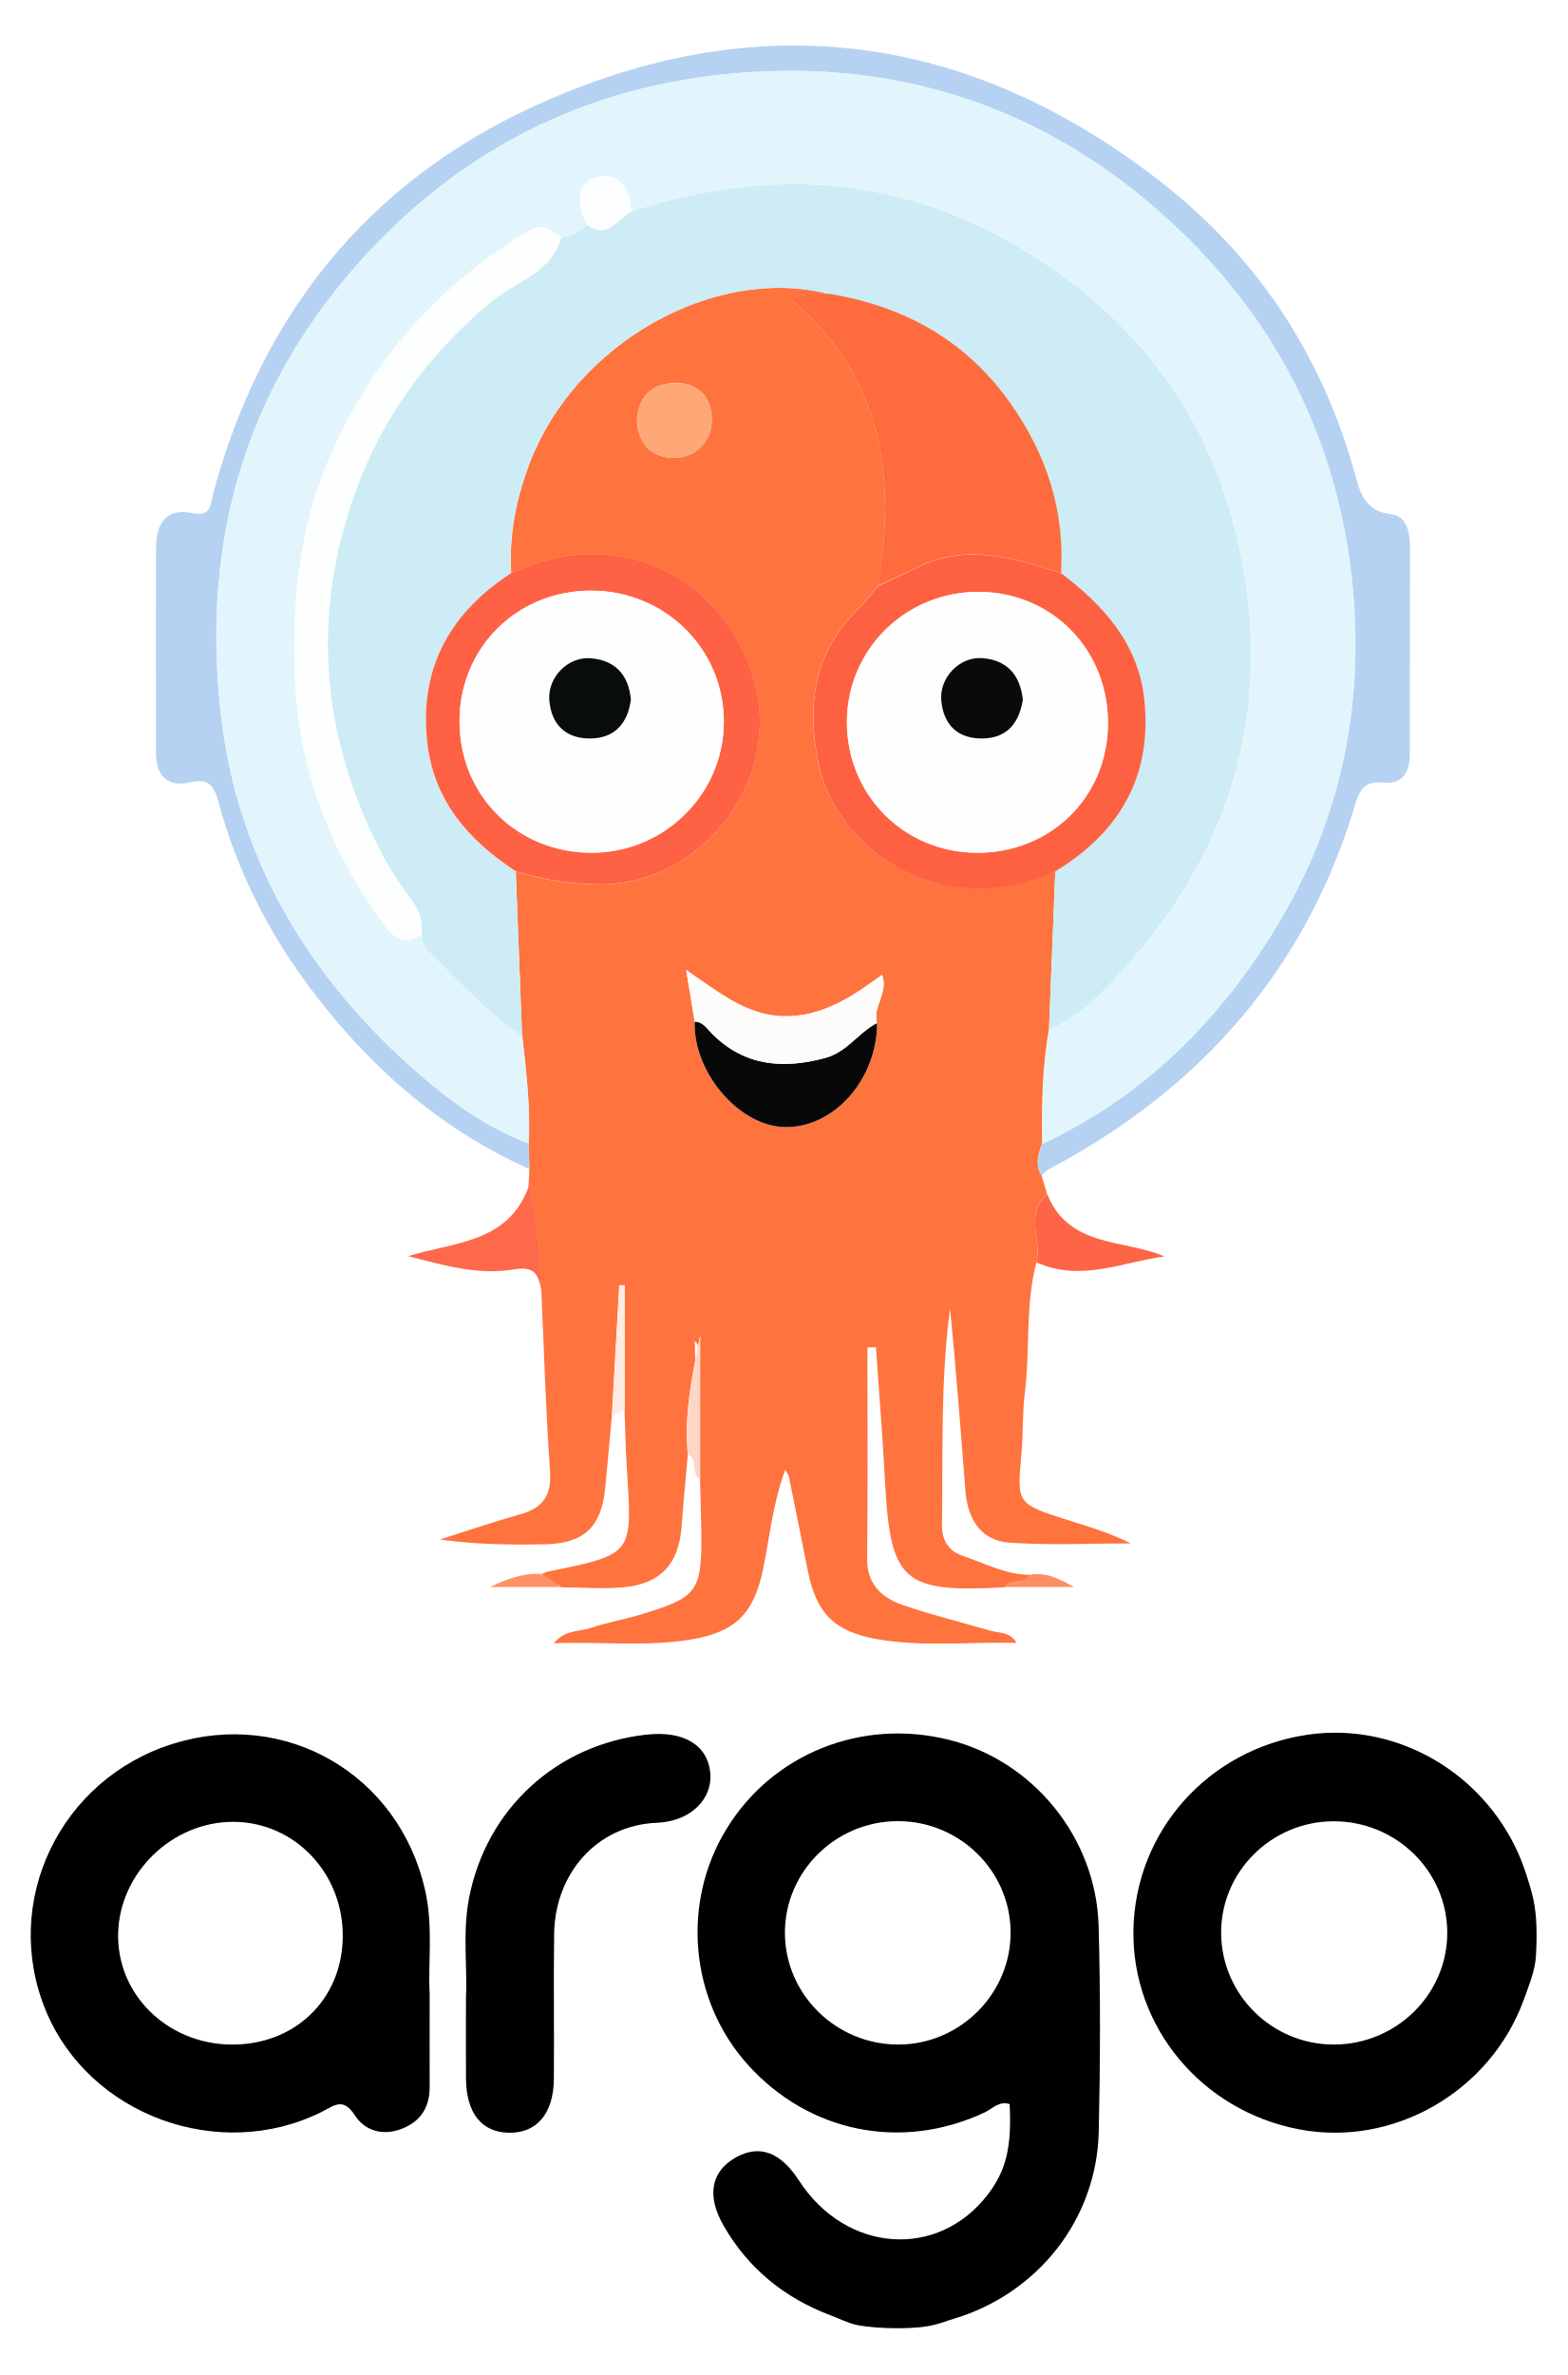
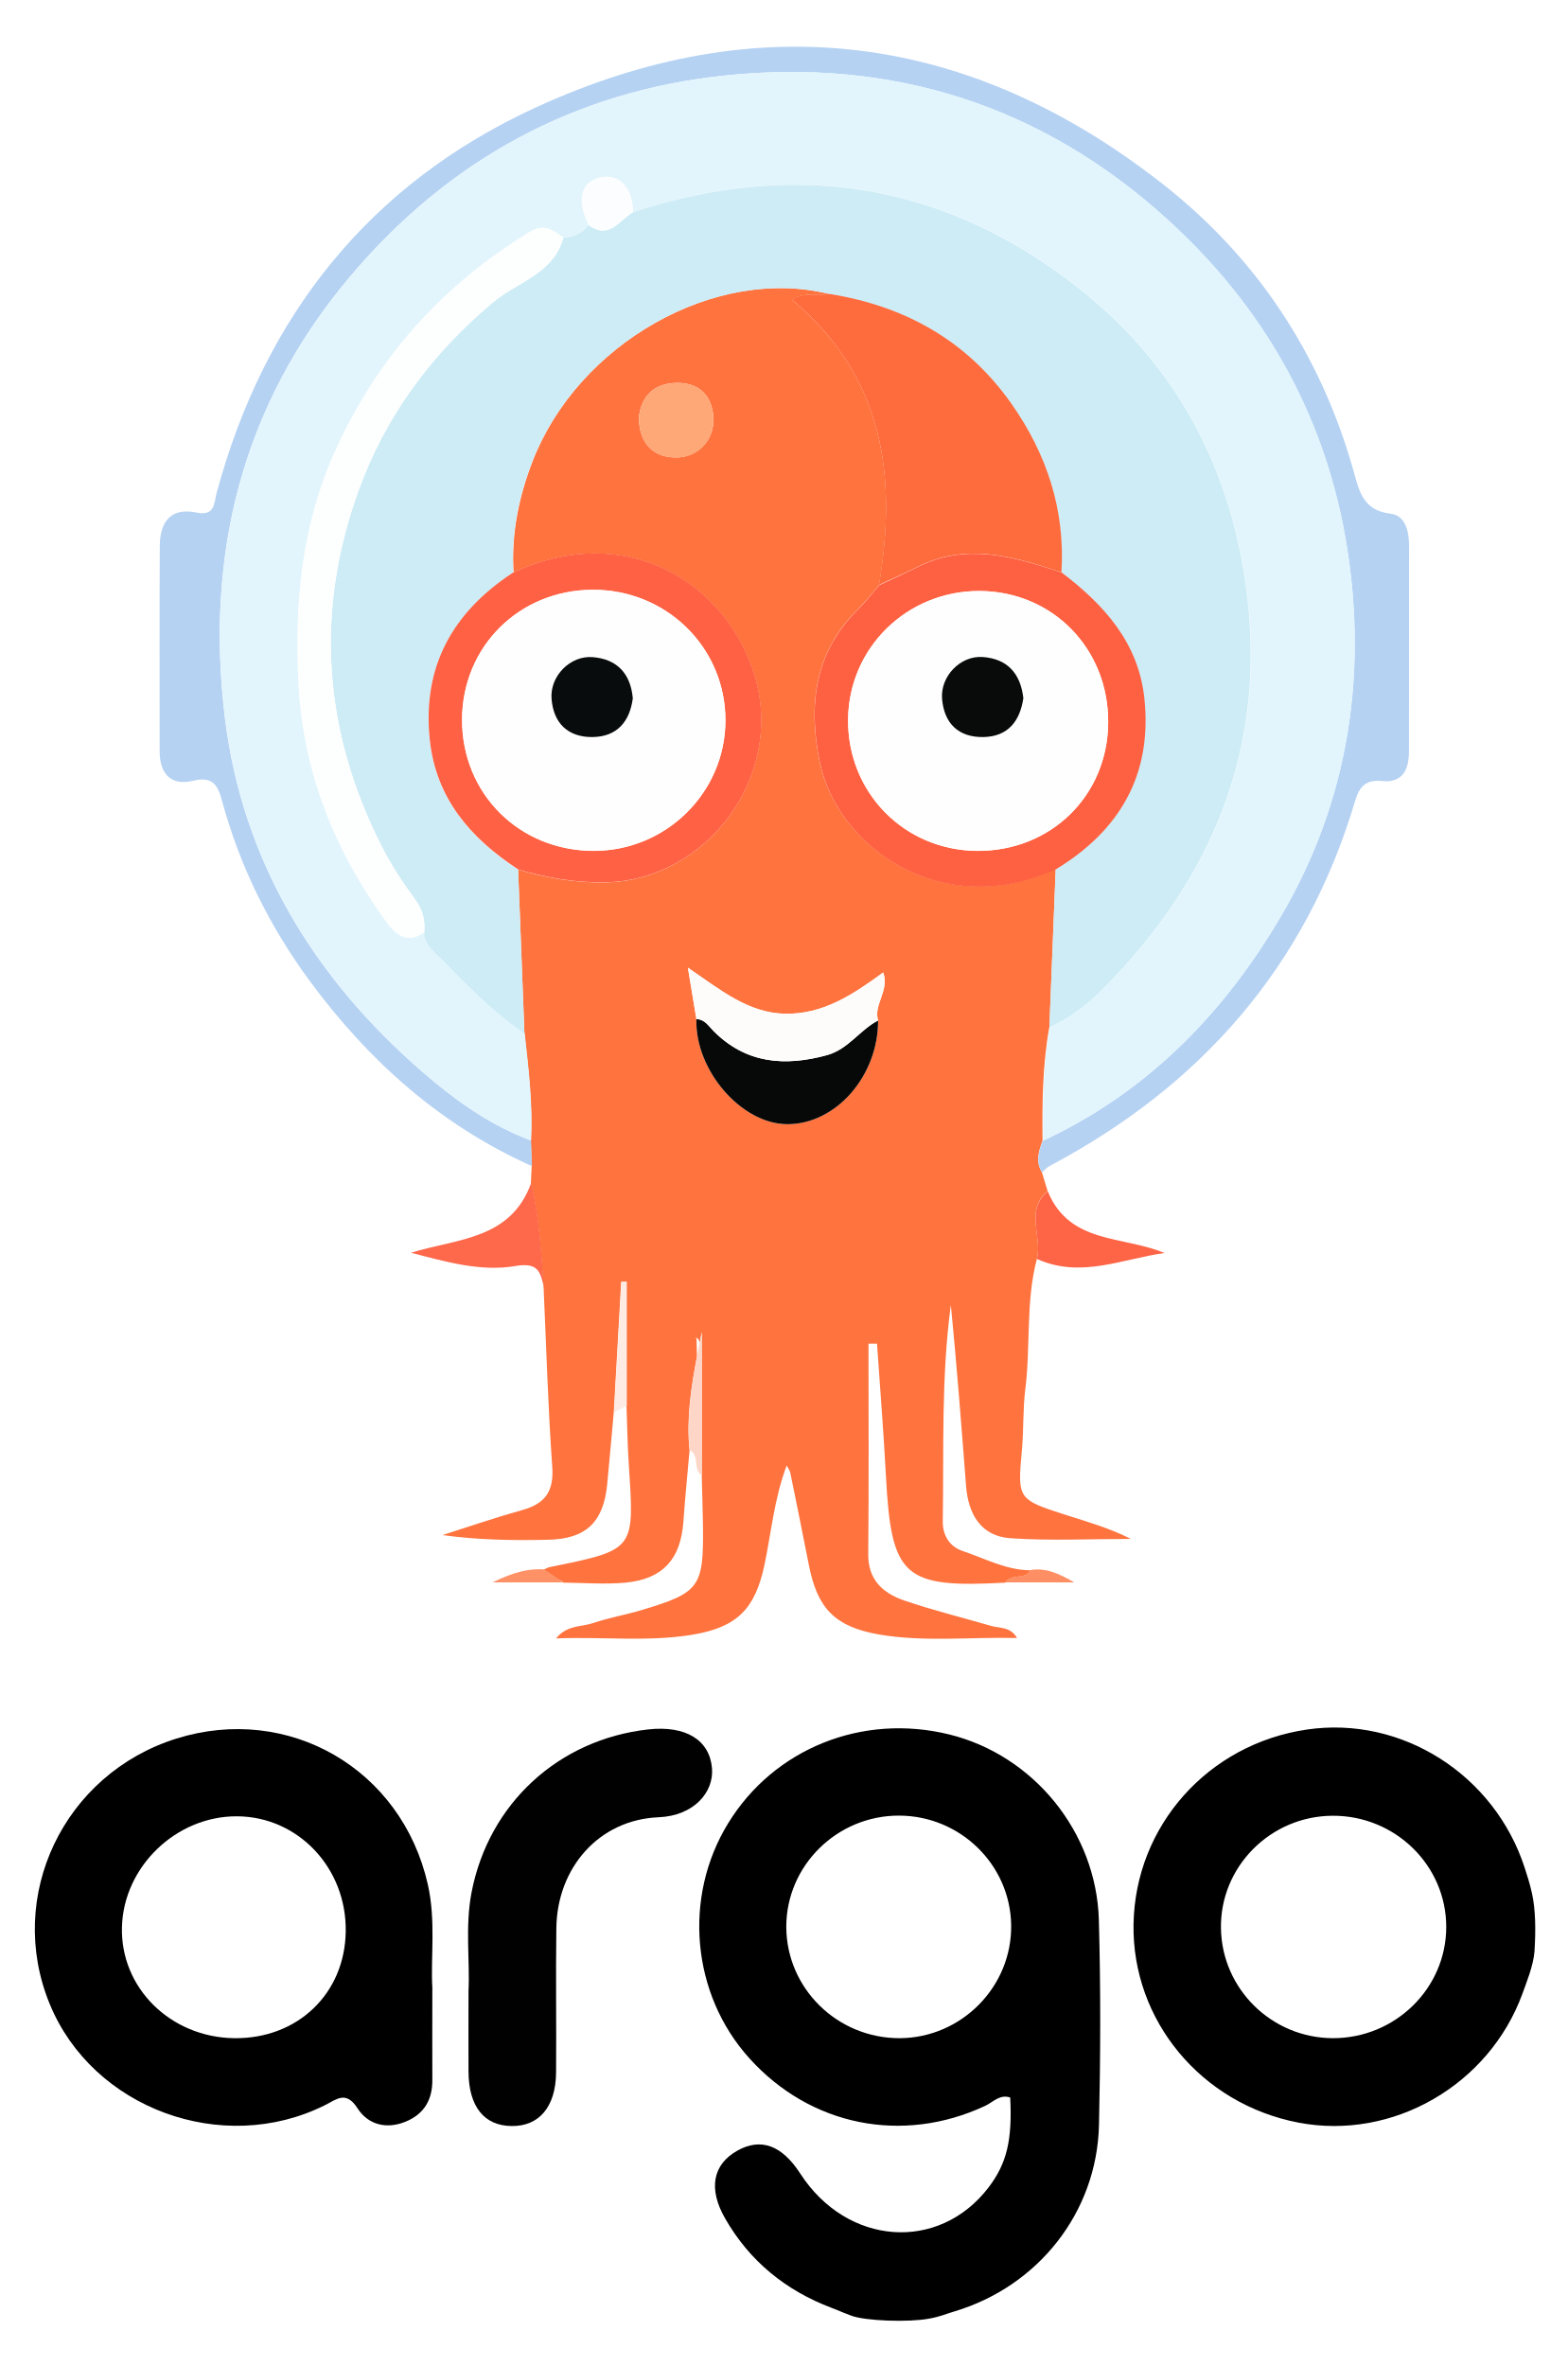
- <svg xmlns="http://www.w3.org/2000/svg" viewBox="9.08 -8.20 1139.84 1726.40">
+ <svg xmlns="http://www.w3.org/2000/svg" viewBox="6.00 -9.20 1144.00 1726.40">
  <style>.st0{fill:#fefefe}</style>
  <path fill="none" d="M744 1395.4c-.7-44.1-37-79.6-81.6-79.8-45.4-.2-82.7 36.5-82.5 81.3.1 44.9 37.4 81.3 82.9 81 45.1-.2 81.9-37.6 81.2-82.5zM178.9 1316c-44.4-.2-82.7 36.7-83.9 80.7-1.2 44.3 35.3 80.6 81.9 81.2 46.3.6 80.9-32.5 81.4-78.1.6-46.2-34.8-83.6-79.4-83.8zm799.7-.4c-45.5.2-82.3 37.4-81.5 82.3.8 44.2 37.1 79.9 81.6 80 45.5.2 82.8-36.4 82.8-81.2-.1-44.8-37.4-81.3-82.9-81.1z" />
  <path d="M514.2 967c.1 0 .2.3.2.9l.3 12.5c.6-3.2 1.2-6.4 1.9-9.7-.5-6.1-5.3-3-2.4-3.7zm262.4-342c-.1.1-.3.1-.4.2.1.1.3.2.4.3-.1-.1 0-.3 0-.5zM611.3 205.2v.1h.3c-.1 0-.2-.1-.3-.1z" class="st0" />
  <path d="M698.8 1256.4c-63.5-15.7-128.1 10.3-161.5 64.9-33 53.9-26.6 124.5 15.4 171.2 44.5 49.5 111.8 63.1 172.2 34.9 5.8-2.7 10.7-8.7 18.3-6.1 1.6 31.1-2.5 48.2-15.8 65.6-36.3 47.5-103.3 42.6-137.4-10.1-13.4-20.7-28.7-26.3-45.8-16.8-18.1 10.1-21.5 27.9-9 49.6 17.9 31.2 44.2 52.5 77.7 65.2 5.9 2.2 5.1 2.2 14.1 5.6 10.3 4 42 5 56.7 2.3 9-1.6 12.7-3.6 18.7-5.3 61.2-18.3 104.1-72.2 105.6-136.1 1.1-49.9 1.3-99.8-.1-149.7-1.9-64.2-47.8-120.1-109.1-135.2zm-119 140.5c-.1-44.8 37.1-81.5 82.5-81.3 44.5.2 80.9 35.8 81.6 79.8.7 44.9-36.1 82.3-81.2 82.6-45.5.2-82.7-36.2-82.9-81.1zm538.9-43.1c-22-68-89.7-111.2-159-101-72.1 10.6-125.2 70.2-126.5 141.9-1.2 70.3 49.4 131.3 120.3 144.9 68.7 13.2 139-27.3 163.4-93.8 2.4-6.7 8.2-20.8 8.9-31.1 1-16 .8-30.3-1.8-42.3-2-8.7-3.4-12.6-5.3-18.6zM978.6 1478c-44.5-.2-80.8-35.8-81.6-80-.8-44.9 36-82.1 81.5-82.3 45.6-.2 82.9 36.2 82.9 81.1 0 44.8-37.2 81.3-82.8 81.2z" />
  <path fill="#fe733e" d="M751.8 1048.3c1.3-14.5.6-29.2 2.4-43.6 4-31.7.2-64.1 8.5-95.4 4.1-16.2-9-35.2 7.8-49.4l-4.2-13.8c-4.7-7.8-2.3-15.4.5-23-.3-27.8 0-55.6 5-83.1 1.5-38.2 3.1-76.4 4.6-114.7-.1-.1-.3-.2-.4-.3-81.7 37.5-158.7-15-171.8-78-8.6-41.4-4-80.5 28.3-112.1 5.4-5.3 10-11.4 15-17.2 13.2-79.1 4-151.7-63.6-208.3 10.1-5.8 19.2-2.5 27.4-4v-.1c-82.9-20.8-183.5 35.9-216.8 122.5-10 26-15.4 52.8-13.7 80.7 82.2-38.1 155.9 7.4 176.2 76.7 21.1 72.1-35.1 148.4-109.8 149.5-21.8.3-42.5-3.3-63.1-9.4 1.5 39.8 3.1 79.6 4.6 119.4 2.9 26.1 6 52.1 4.7 78.4l.6 18.6c-.2 4.1-.4 8.2-.6 12.4 6.1 25 7.4 50.7 9.3 76.3-.2-.7-.3-1.3-.4-2 .1.7.3 1.3.4 2 2 43.5 3.2 87.1 6.3 130.6 1.3 18-5.2 27-21.8 31.6-19.6 5.5-38.9 12.1-58.3 18.3 26 3.6 51.6 4 77.2 3.4 27.7-.6 40.3-12.9 43-40.4 1.7-17.5 3.2-35 4.8-52.5 1.8-31.7 3.6-63.5 5.4-95.2h3.9v90.5c.5 13.7.7 27.5 1.6 41.2 4 63.9 5.9 63.5-57.8 76.4-1.5.3-2.8 1.2-4.2 1.8 3.8 2.5 7.6 5 11.4 7.6 1.2.3 2.2.8 2.8 1.9 15.2.1 30.5 1.4 45.5 0 27.3-2.6 40.2-17.2 42.2-44.3 1.2-17.4 3-34.8 4.5-52.2-2.4-23.1 1.1-45.8 5.4-68.5l-.3-12.5c0-.6-.2-1-.2-.9-2.9.7 1.9-2.4 2.4 3.7.5-2.7 1.1-5.4 1.6-8.1v104.8c.3 12.3.7 24.5.9 36.8.5 44.5-2.3 48.5-44.7 61.2-11.7 3.5-23.9 5.6-35.5 9.5-8.4 2.9-19.1 1.3-27 11.2 34.5-1.3 66.8 2.6 98.9-2.6 33.2-5.4 46.4-18.8 53.2-51.2 5-23.8 7.1-48.3 16.2-72.4 1.3 2.6 2.3 3.8 2.6 5.2 4.6 22.5 9.2 45.1 13.6 67.6 6.2 31.5 19 44.9 51 50.5 33.1 5.7 66.6 1.8 100.9 2.6-4.9-8.4-12.6-7-18.8-8.8-21.3-6.2-43-11.5-63.9-18.7-15.2-5.3-26.1-15-25.9-33.7.5-51.2.2-102.4.2-153.6h6.2c2.2 32.1 4.8 64.1 6.5 96.2 3.9 74.2 12.7 82.3 87.2 78.2 4.2-7 14.5-1.5 18.4-9-17.9-.1-33.5-8.7-49.9-14.2-9.2-3.1-14.4-11.4-14.2-21.6.8-52.6-1.2-105.4 5.9-157.8 4.3 44 7.7 88.1 11.1 132.1 1.6 20.6 10.9 36.7 32.5 38.1 29.2 2 58.5.5 87.8.5-15.5-7.8-31.4-12.4-47.2-17.4-35.8-11.5-35.6-11.6-32.3-48zM526.6 298c-.3 14.7-11.7 26.3-26.6 26.6-15.7.3-27.5-8.7-27.8-29.1 1.7-14.8 10-24.9 27.6-25.3 18.7-.3 27.1 12.3 26.8 27.8zm120.2 437.4c.1 40.5-30.9 75.8-66.3 75.7-33.4-.1-67.5-39.5-66.3-76.7-1.8-11-3.7-22.1-6.2-37.5 23.9 16.3 44 33 70.9 33.6 27.5.5 49.1-13.6 71.6-30.1 4.8 13.2-7.3 23.5-3.7 35z" />
  <path fill="#b5d2f3" d="M393.5 823c-2-.7-3.9-1.6-5.8-2.3-27.4-11.2-51.1-28.4-73.1-47.5-79.4-68.6-131.8-154.5-144.5-258.7-14.4-118.4 12.1-227.7 91.1-321.6 72.1-85.6 164-135.5 273.7-147 121.9-12.7 231.4 21.4 323.6 105.6 76.9 70.2 121.8 157.2 133.3 259.5 9.8 87.1-5.9 171.3-50.7 247.8-40.7 69.5-94.9 125.9-168.2 161.6-2 1-4 2-6 2.9-2.8 7.6-5.3 15.2-.5 23 1.7-1.5 3.2-3.4 5.2-4.5C882.3 783.2 959.1 696.1 995 574.9c3.1-10.3 7.9-15.4 19.4-14.2 15.6 1.6 19.8-8.8 19.8-21.8.1-49.9.1-99.7.1-149.6 0-10.7-2.6-22.5-13.7-23.7-20.4-2.4-22.9-17.3-27-31.8-24-84.4-70.2-154.6-138.8-208.5C713.8 14.6 559-5.4 396.6 69.4 275.9 124.9 199 221.2 164.2 350.1c-2.2 8-1.2 17.5-14.8 14.7-19.4-4-26.7 7.4-26.8 24.6-.3 49.9-.1 99.7-.1 149.6 0 16.6 8.4 25.4 24.4 21.5 14.7-3.6 18.2 3.7 21.2 14.9 13 47.8 34.7 91.5 64.1 131.4 43 58.3 95.4 105.1 162 134.9-.2-6.2-.4-12.5-.7-18.7z" />
  <path d="M318.2 1365.8c-19.1-84.4-101.7-132-183.5-106.4-82.2 25.8-124.8 115-92.4 193.7 31.3 76.2 126.1 111.1 200.8 73.8 8.8-4.4 15.4-10.8 23.9 2.4 7.5 11.6 20.6 15.4 34.8 9.7 13.8-5.6 19.8-16.1 19.7-30.6-.1-20.7 0-41.4 0-67.4-1.3-21.6 2.7-48.7-3.3-75.2zM176.9 1478c-46.6-.6-83.2-36.9-81.9-81.2 1.2-44 39.6-80.9 83.9-80.7 44.6.2 80 37.6 79.4 83.8-.5 45.5-35.1 78.7-81.4 78.1z" />
  <path fill="#010101" d="M525.6 1281.3c-1.6-20.9-19.2-31.6-46.5-28.6-65.5 7.3-116.5 54.1-129 119-4.8 25-1.1 50.5-2.2 71.5 0 22.6-.1 41 0 59.4.2 25.3 11.4 39.3 31.4 39.5 20 .3 32.2-13.9 32.5-38.8.3-35.2-.3-70.5.2-105.7.6-44 31.1-79 74.6-80.8 25.8-1.1 40.3-18.2 39-35.5z" />
  <path fill="#fe684b" d="M393.6 854c-14.8 41.5-54.2 40.5-87.7 50.9 25.2 6.5 50.8 14 76 9.7 15-2.6 17.9 2.8 20.1 11.7.2.7.3 1.4.5 2.1.1.6.3 1.3.4 2-1.9-25.7-3.2-51.3-9.3-76.4z" />
  <path fill="#fe6446" d="M762.7 909.4c32 14.5 62.2-.1 93.1-4.3-30.2-12.8-69.3-6.2-85.2-45.1-16.9 14.2-3.8 33.2-7.9 49.4z" />
  <path fill="#fed6c8" d="M518.2 962.6c-.5 2.7-1.1 5.4-1.6 8.1-.6 3.2-1.3 6.4-1.9 9.7-4.3 22.7-7.8 45.4-5.4 68.5 7.5 3.9 2 14.2 8.9 18.4V962.6z" />
  <path fill="#feebe3" d="M459.5 926c-1.8 31.7-3.6 63.5-5.4 95.2 3.1-1.6 6.2-3.1 9.3-4.7V926h-3.9z" />
  <path fill="#fe9166" d="M365.5 1145.4h51.6c-.9-.6-1.9-1.2-2.8-1.9-3.8-2.5-7.6-5-11.4-7.6-11.3-.6-21.9 1.9-37.4 9.5z" />
  <path fill="#fe8f64" d="M739.7 1145.4h50.2c-10.2-5.9-20.2-10.9-31.8-9-3.9 7.6-14.3 2-18.4 9z" />
  <path fill="#e2f5fc" d="M773 820.3c73.3-35.6 127.4-92 168.2-161.6 44.8-76.5 60.5-160.7 50.7-247.8-11.5-102.4-56.3-189.4-133.3-259.5C766.4 67.3 656.9 33.1 535 45.9c-109.6 11.4-201.6 61.4-273.7 147-79.1 93.9-105.5 203.2-91.1 321.6 12.7 104.3 65.1 190.1 144.5 258.7 22.1 19.1 45.8 36.4 73.1 47.5 1.9.8 3.8 1.6 5.8 2.3 1.3-26.3-1.8-52.3-4.7-78.4-2-1.4-4-2.8-6-4.3-20.3-14.7-37.7-32.8-55.2-50.6-5.3-5.4-11.9-10-11.9-18.8-11.8 8.5-20.3 2.6-27.2-6.8-38.4-52.4-61.6-110.5-64.7-175.9-2.8-57.8 2.4-114 26.7-168.1 30.9-68.7 78.4-121.2 142.2-160.2 10.8-6.6 17-.7 24.5 4.2 7.3-.7 13.8-3.2 18.5-9.2l-.9-2.1c-6.4-13.5-6.7-28.8 8.7-32.4 15.5-3.7 24.3 8.9 24.4 25.2 115.7-38 223.3-22.6 320.4 51.5 72.6 55.4 114.2 129.7 126.9 220.3 16.4 116.5-23 213.1-104.2 294.8-9.6 9.6-20.4 18.3-32.6 24.8-2.1 1.1-4.2 2.1-6.3 3.1-5 27.5-5.3 55.3-5 83.1 1.8-.9 3.7-1.9 5.8-2.9z" />
  <path fill="#cdecf6" d="M810.9 712.3C892 630.6 931.4 534 915.1 417.5c-12.7-90.7-54.3-165-126.9-220.3-97.1-74.1-204.8-89.4-320.4-51.5-.2.1-.4.3-.6.4-9.1 5.8-16.2 18.3-29.3 10.5-.8-.5-1.5-.9-2.3-1.5-4.7 6-11.1 8.5-18.5 9.2-.3 1.2-.7 2.3-1.1 3.5-8.3 23.3-33.2 29.4-49.9 43.4-45.3 37.9-78.9 83.3-98.7 138.3-31.8 88.6-25.3 175.4 17.3 259.2 6.9 13.6 15.4 26.5 24.5 38.8 5.4 7.4 7.1 14.8 6.4 23.3v.3c0 8.7 6.6 13.4 11.9 18.8 17.6 17.8 34.9 35.9 55.2 50.6 2 1.4 4 2.9 6 4.3-1.5-39.8-3.1-79.6-4.6-119.4-.1 0-.1-.1-.2-.1-34.6-22.7-60-51.7-64.4-94.9-5.5-53.3 16.9-92.7 60.5-121.4.2-.1.4-.3.6-.4-1.7-28 3.7-54.8 13.7-80.7 33.3-86.5 133.9-143.3 216.8-122.5.1 0 .2 0 .3.1 55 8.9 100.2 34 132.6 80.1 25.9 36.9 39.3 77.6 36.5 123 31.2 23.7 56.4 51.5 60.5 92.6 5.5 55.3-18.1 95.7-64.6 123.9v.5c-1.5 38.2-3.1 76.4-4.6 114.7 2.2-1 4.3-2 6.3-3.1 12.4-6.5 23.2-15.2 32.8-24.9z" />
  <path fill="#fe6b3c" d="M676.2 404.1c34.3-16.9 67.6-7.8 100.7 3.1 1.2.4 2.5.8 3.7 1.2 2.8-45.5-10.6-86.2-36.5-123-32.4-46.1-77.6-71.2-132.6-80.1h-.3c-8.2 1.6-17.3-1.8-27.4 4 67.6 56.6 76.9 129.2 63.6 208.3 2.1-1 4.1-1.9 6.2-2.9 7.7-3.5 15.2-6.9 22.6-10.6z" />
  <path fill="#fe6142" d="M841.2 501.1c-4.1-41.1-29.3-68.9-60.5-92.6-1.2-.4-2.5-.8-3.7-1.2-33.2-10.9-66.4-20-100.7-3.1-7.4 3.7-15 7.2-22.5 10.7-2.1 1-4.1 1.9-6.2 2.9-5 5.7-9.6 11.9-15 17.2-32.4 31.6-36.9 70.7-28.3 112.1 13.1 63.1 90.1 115.6 171.9 78.2.1-.1.3-.1.4-.2 46.5-28.3 70.2-68.8 64.6-124zM718.9 611.6c-53.1-.4-94.5-42.6-94-95.9.5-52.5 43.4-94.1 96.3-93.7 53.2.4 93.9 42.3 93.5 96.1-.4 53.4-42 94-95.8 93.5z" />
  <path fill="#fe6143" d="M380.1 408.8c-43.6 28.7-66 68.1-60.5 121.4 4.4 43.2 29.8 72.2 64.4 94.9.1 0 .1.1.2.1 20.6 6.1 41.2 9.7 63.1 9.4 74.6-1.1 130.9-77.3 109.8-149.5-20.3-69.3-94.1-114.8-176.2-76.7-.4.1-.6.3-.8.4zm59.6 202.8c-54.5.2-96.7-41.6-96.5-95.8.1-53.2 41.6-94.4 95.1-94.7 54.1-.3 97.3 42.3 97.1 95.5-.2 52.3-43.1 94.8-95.7 95z" />
  <path fill="#070909" d="M526.8 743.2c-3.7-3.7-6.4-8.7-12.6-8.8-1.2 37.2 32.8 76.6 66.3 76.7 35.5.1 66.4-35.2 66.3-75.7-13.4 6.9-21.9 21.1-37.3 25.3-30.7 8.4-58.9 6.3-82.7-17.5z" />
  <path fill="#fdfcfb" d="M650.5 700.4c-22.5 16.5-44 30.6-71.6 30.1-27-.5-47-17.3-70.9-33.6 2.6 15.4 4.4 26.4 6.2 37.5 6.2.2 8.9 5.1 12.6 8.8 23.7 23.8 52 25.9 82.7 17.5 15.4-4.2 23.9-18.3 37.3-25.3-3.6-11.5 8.5-21.8 3.7-35z" />
  <path fill="#fea777" d="M499.8 270.3c-17.7.3-26 10.4-27.6 25.3.3 20.4 12.1 29.3 27.8 29.1 14.9-.3 26.3-11.9 26.6-26.6.3-15.6-8.1-28.2-26.8-27.8z" />
  <path fill="#fdfefe" d="M315.6 670.7c.7-8.5-1-15.9-6.4-23.3-9-12.3-17.6-25.2-24.5-38.8-42.6-83.8-49.2-170.6-17.3-259.2 19.8-55 53.4-100.4 98.7-138.3 16.7-14 41.6-20 49.9-43.4.4-1.1.8-2.3 1.1-3.5-7.5-4.9-13.7-10.8-24.5-4.2-63.8 39-111.3 91.5-142.2 160.2-24.3 54.1-29.5 110.3-26.7 168.1 3.2 65.3 26.3 123.5 64.7 175.9 6.9 9.4 15.5 15.3 27.2 6.8v-.3z" />
  <path fill="#fbfdfe" d="M467.1 146.1c.2-.1.4-.3.6-.4-.2-16.3-8.9-28.9-24.4-25.2-15.4 3.7-15.1 19-8.7 32.4l.9 2.1c.8.6 1.6 1.1 2.3 1.5 13.1 7.9 20.2-4.7 29.3-10.4z" />
  <path d="M814.7 518.2c.4-53.7-40.3-95.6-93.5-96.1-53-.4-95.8 41.2-96.3 93.7-.5 53.2 40.9 95.4 94 95.9 53.8.4 95.4-40.2 95.8-93.5zm-91.1 10.4c-18 .3-28.5-9.9-30.1-27.6-1.5-16.5 13.3-31.9 29.7-30.8 17.6 1.3 27.5 11.6 29.6 30-2.4 16.4-10.8 28.1-29.2 28.4zM438.3 421.2c-53.5.3-94.9 41.5-95.1 94.7-.1 54.2 42 96 96.5 95.8 52.6-.2 95.5-42.7 95.7-94.9.1-53.3-43.1-95.9-97.1-95.6zm.1 107.4c-17.8.2-28.5-10-29.9-27.9-1.3-16.5 13.6-31.8 30.1-30.4 17.4 1.5 27.6 11.6 29.2 30-2.2 16.9-11.4 28.1-29.4 28.3z" class="st0" />
  <path fill="#090b0b" d="M723.2 470.2c-16.4-1.2-31.2 14.2-29.7 30.8 1.6 17.8 12.1 27.9 30.1 27.6 18.3-.3 26.8-12 29.2-28.4-2.1-18.4-12-28.7-29.6-30z" />
  <path fill="#090c0c" d="M438.6 470.3c-16.5-1.4-31.4 13.9-30.1 30.4 1.4 17.9 12.1 28.1 29.9 27.9 18-.2 27.2-11.4 29.4-28.3-1.7-18.5-11.9-28.6-29.2-30z" />
</svg>
